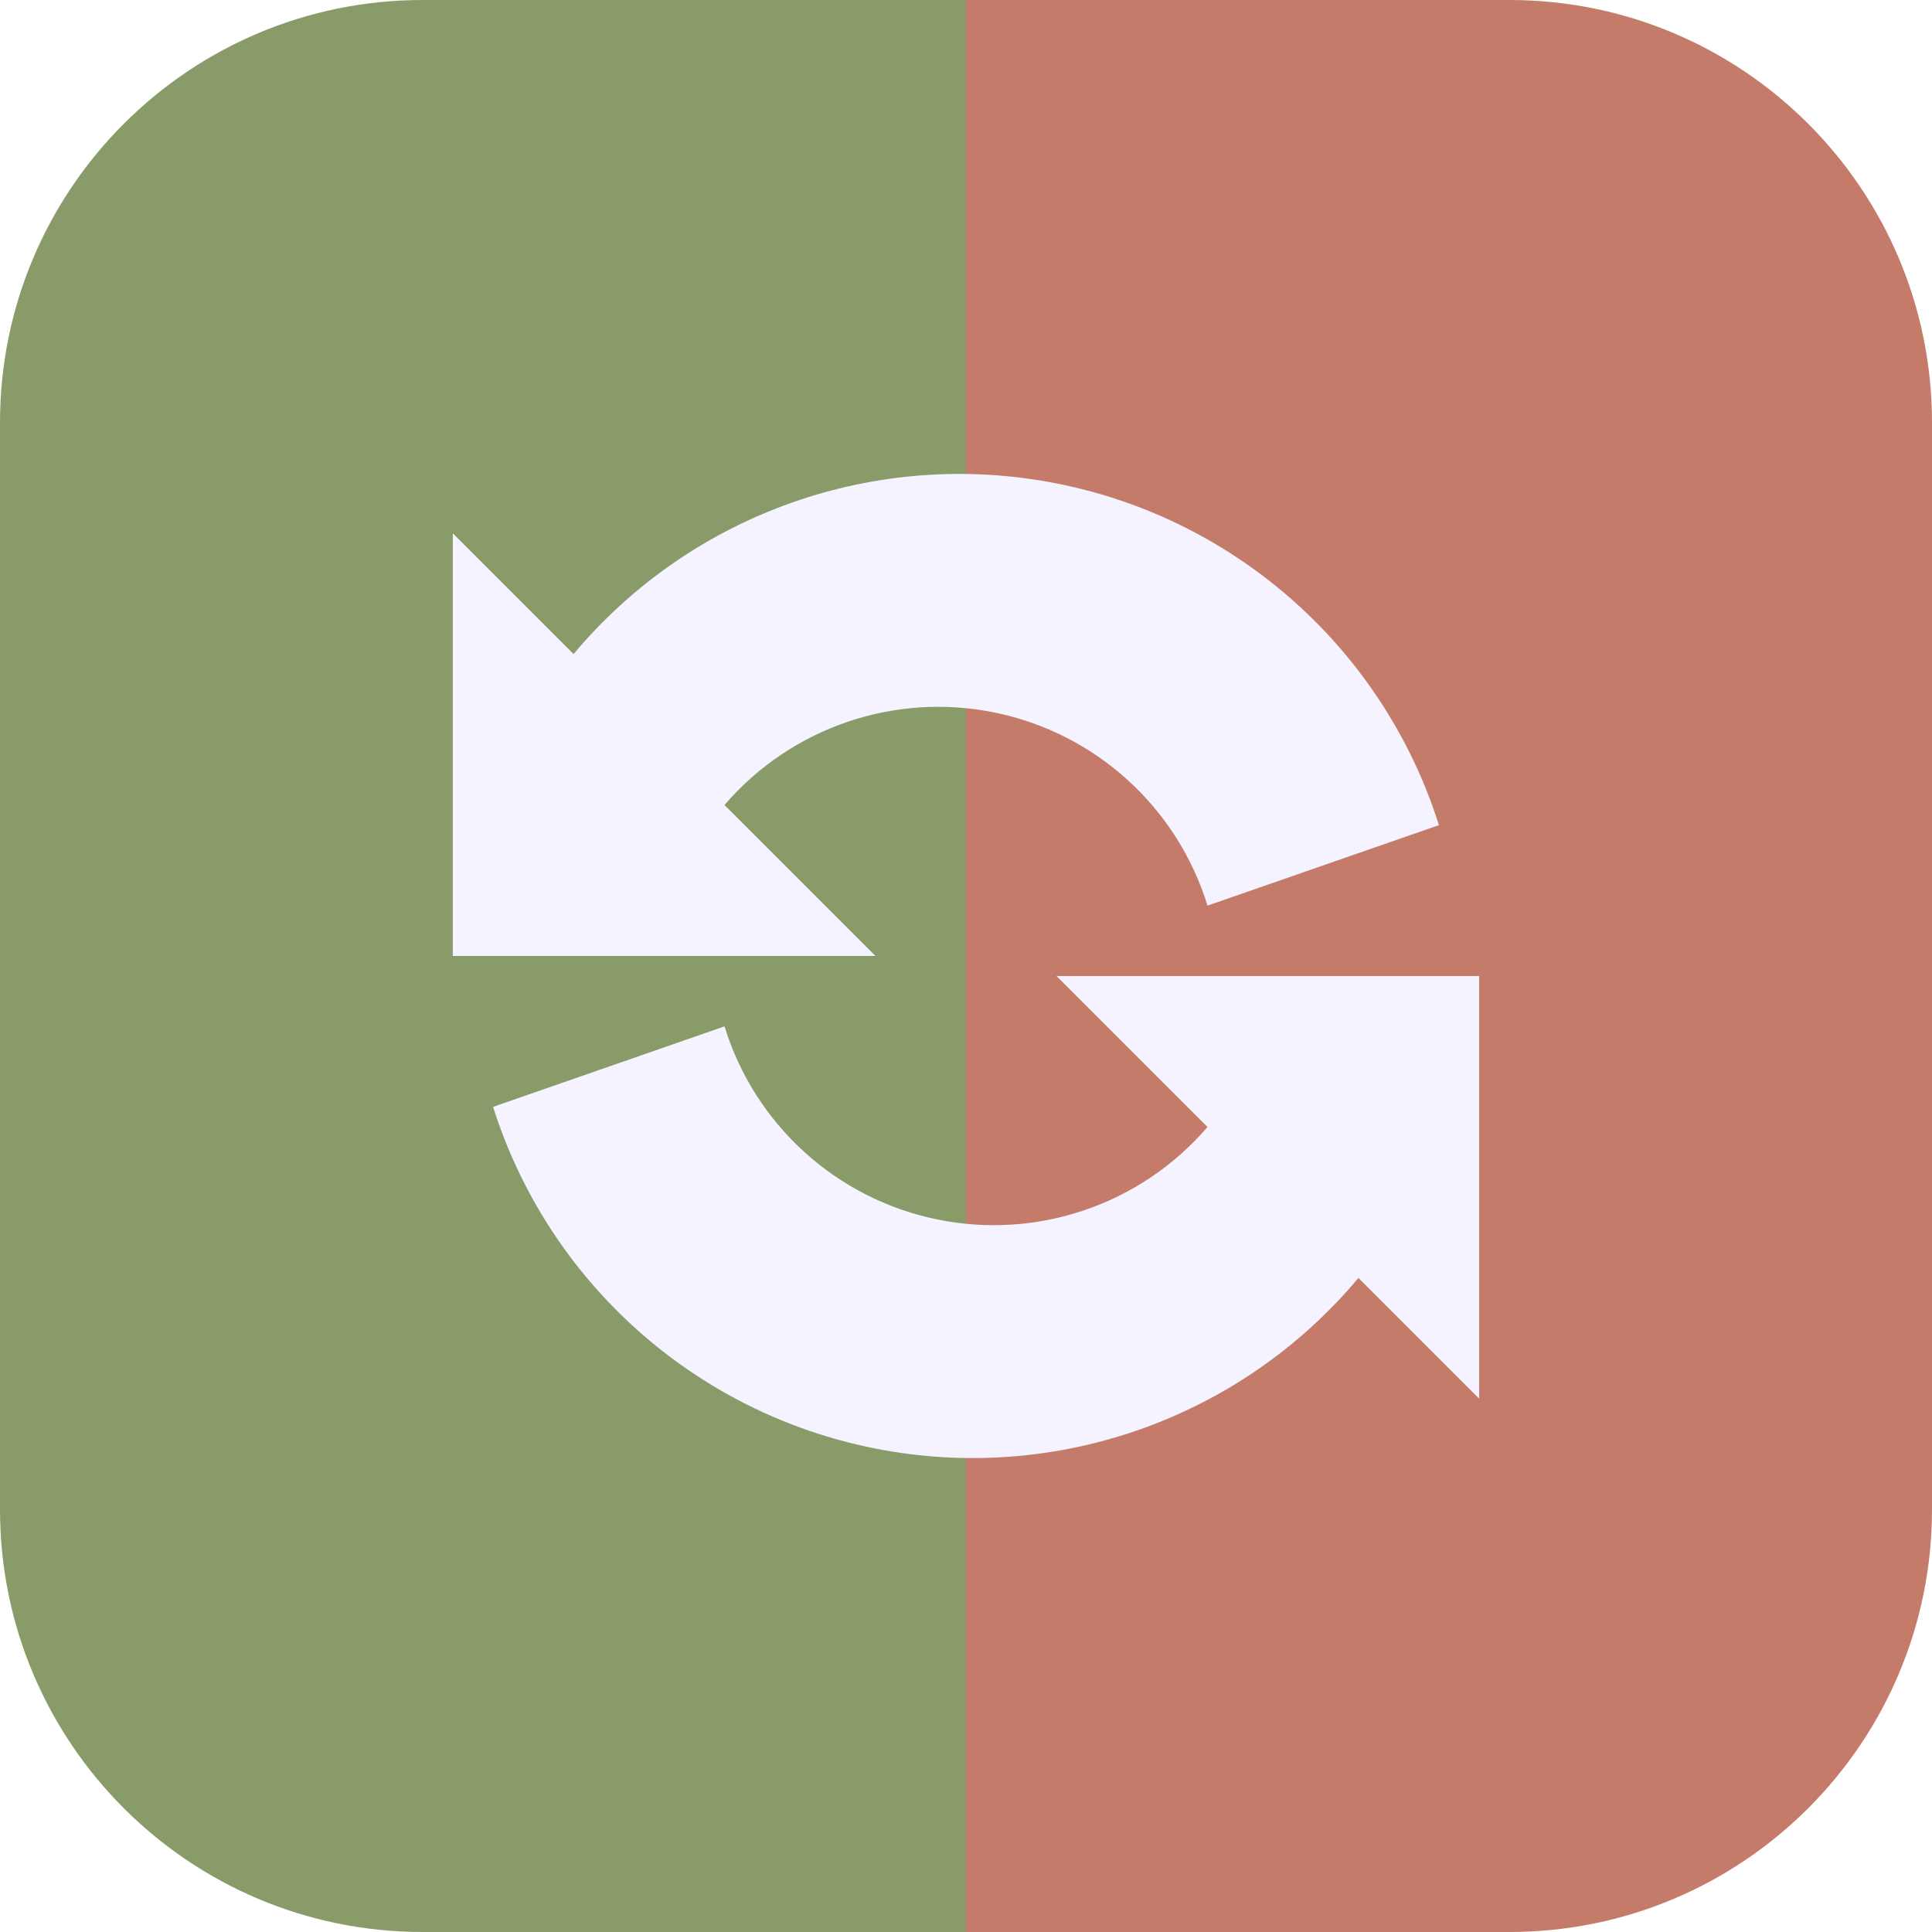
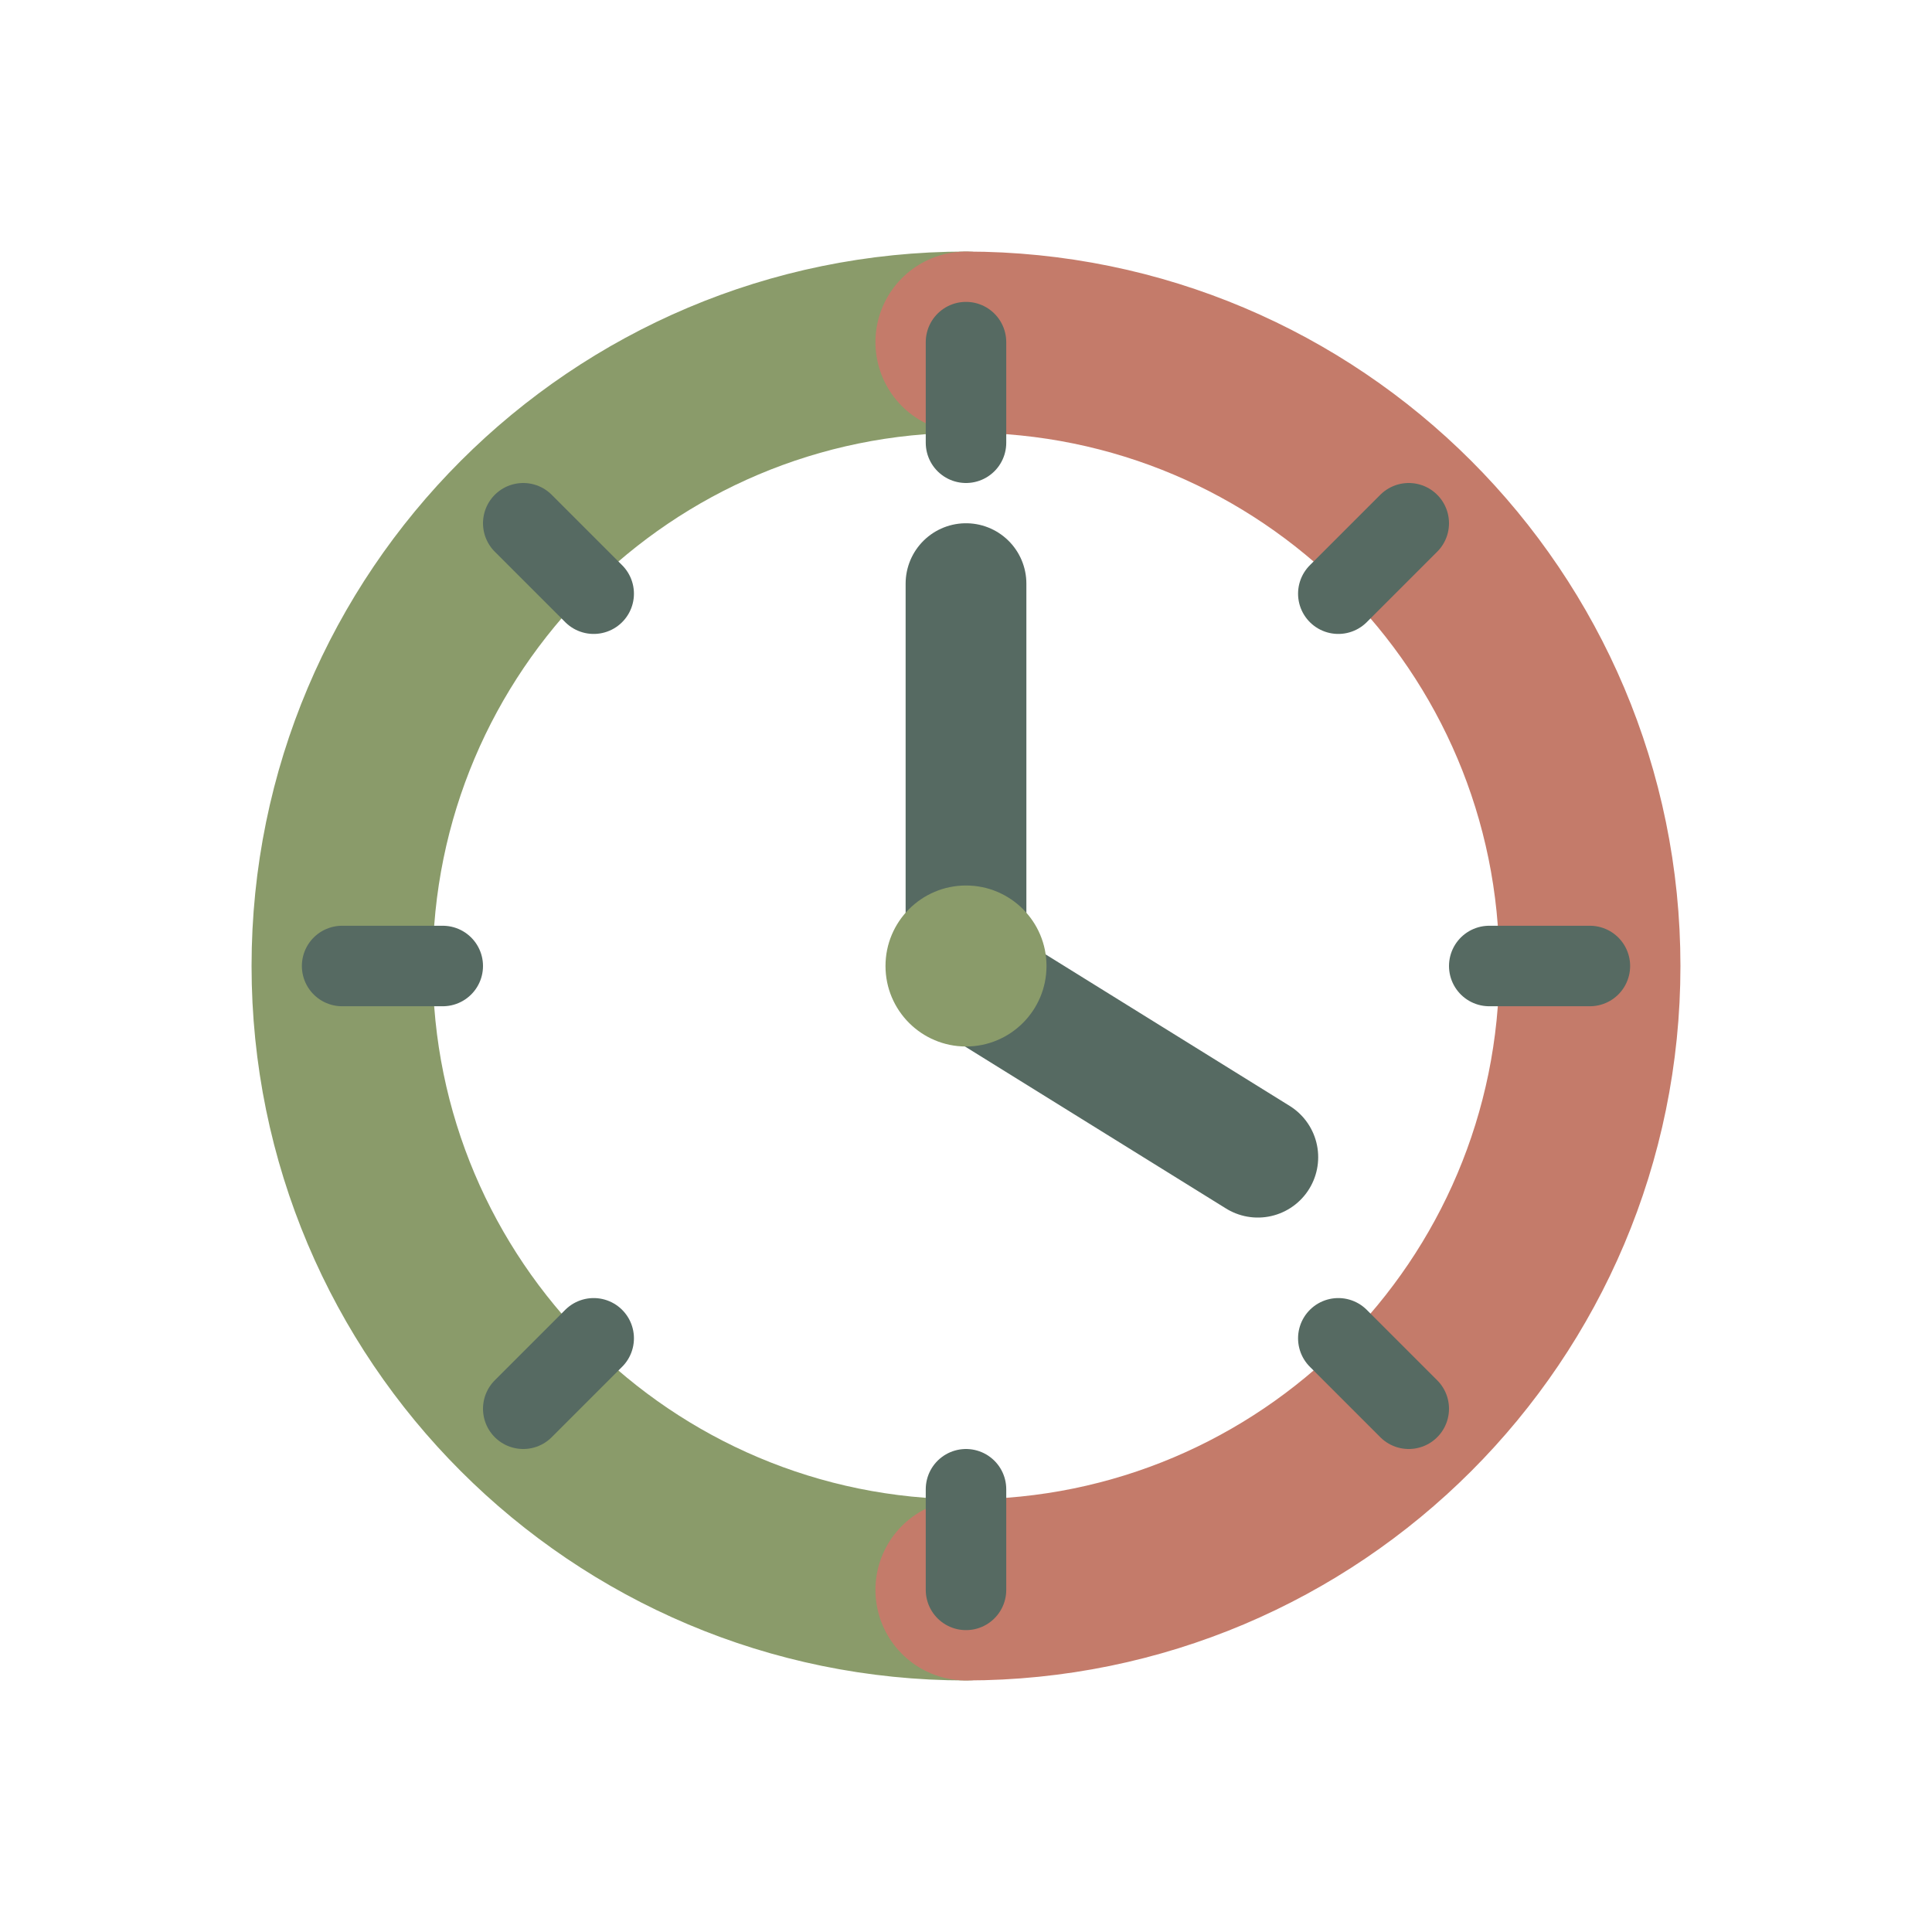
<svg xmlns="http://www.w3.org/2000/svg" viewBox="0 0 192 192">
-   <path d="M42 0h54v192H42a42 42 0 0 1-42-42V42A42 42 0 0 1 42 0Z" fill="#8A9B6A" />
-   <path d="M96 0h54a42 42 0 0 1 42 42v108a42 42 0 0 1-42 42H96V0Z" fill="#C47B6A" />
-   <path d="M143 82a50 50 0 0 0-86-17l-12-12v42h42L72 80a28 28 0 0 1 48 10M49 110a50 50 0 0 0 86 17l12 12V97h-42l15 15a28 28 0 0 1-48-10" fill="#F5F3FF" />
+   <path d="M96 34a62 62 0 0 0 0 124" fill="none" stroke="#8A9B6A" stroke-width="18" stroke-linecap="round" />
+   <path d="M96 34a62 62 0 0 1 0 124" fill="none" stroke="#C47B6A" stroke-width="18" stroke-linecap="round" />
+   <path d="M96 34v10M96 148v10M34 96h10M148 96h10M52 52l7 7M133 133l7 7M140 52l-7 7M59 133l-7 7" fill="none" stroke="#566A62" stroke-width="8" stroke-linecap="round" />
+   <path d="M96 58v39l29 18" fill="none" stroke="#566A62" stroke-width="12" stroke-linecap="round" stroke-linejoin="round" />
+   <circle cx="96" cy="96" r="8" fill="#8A9B6A" />
</svg>
